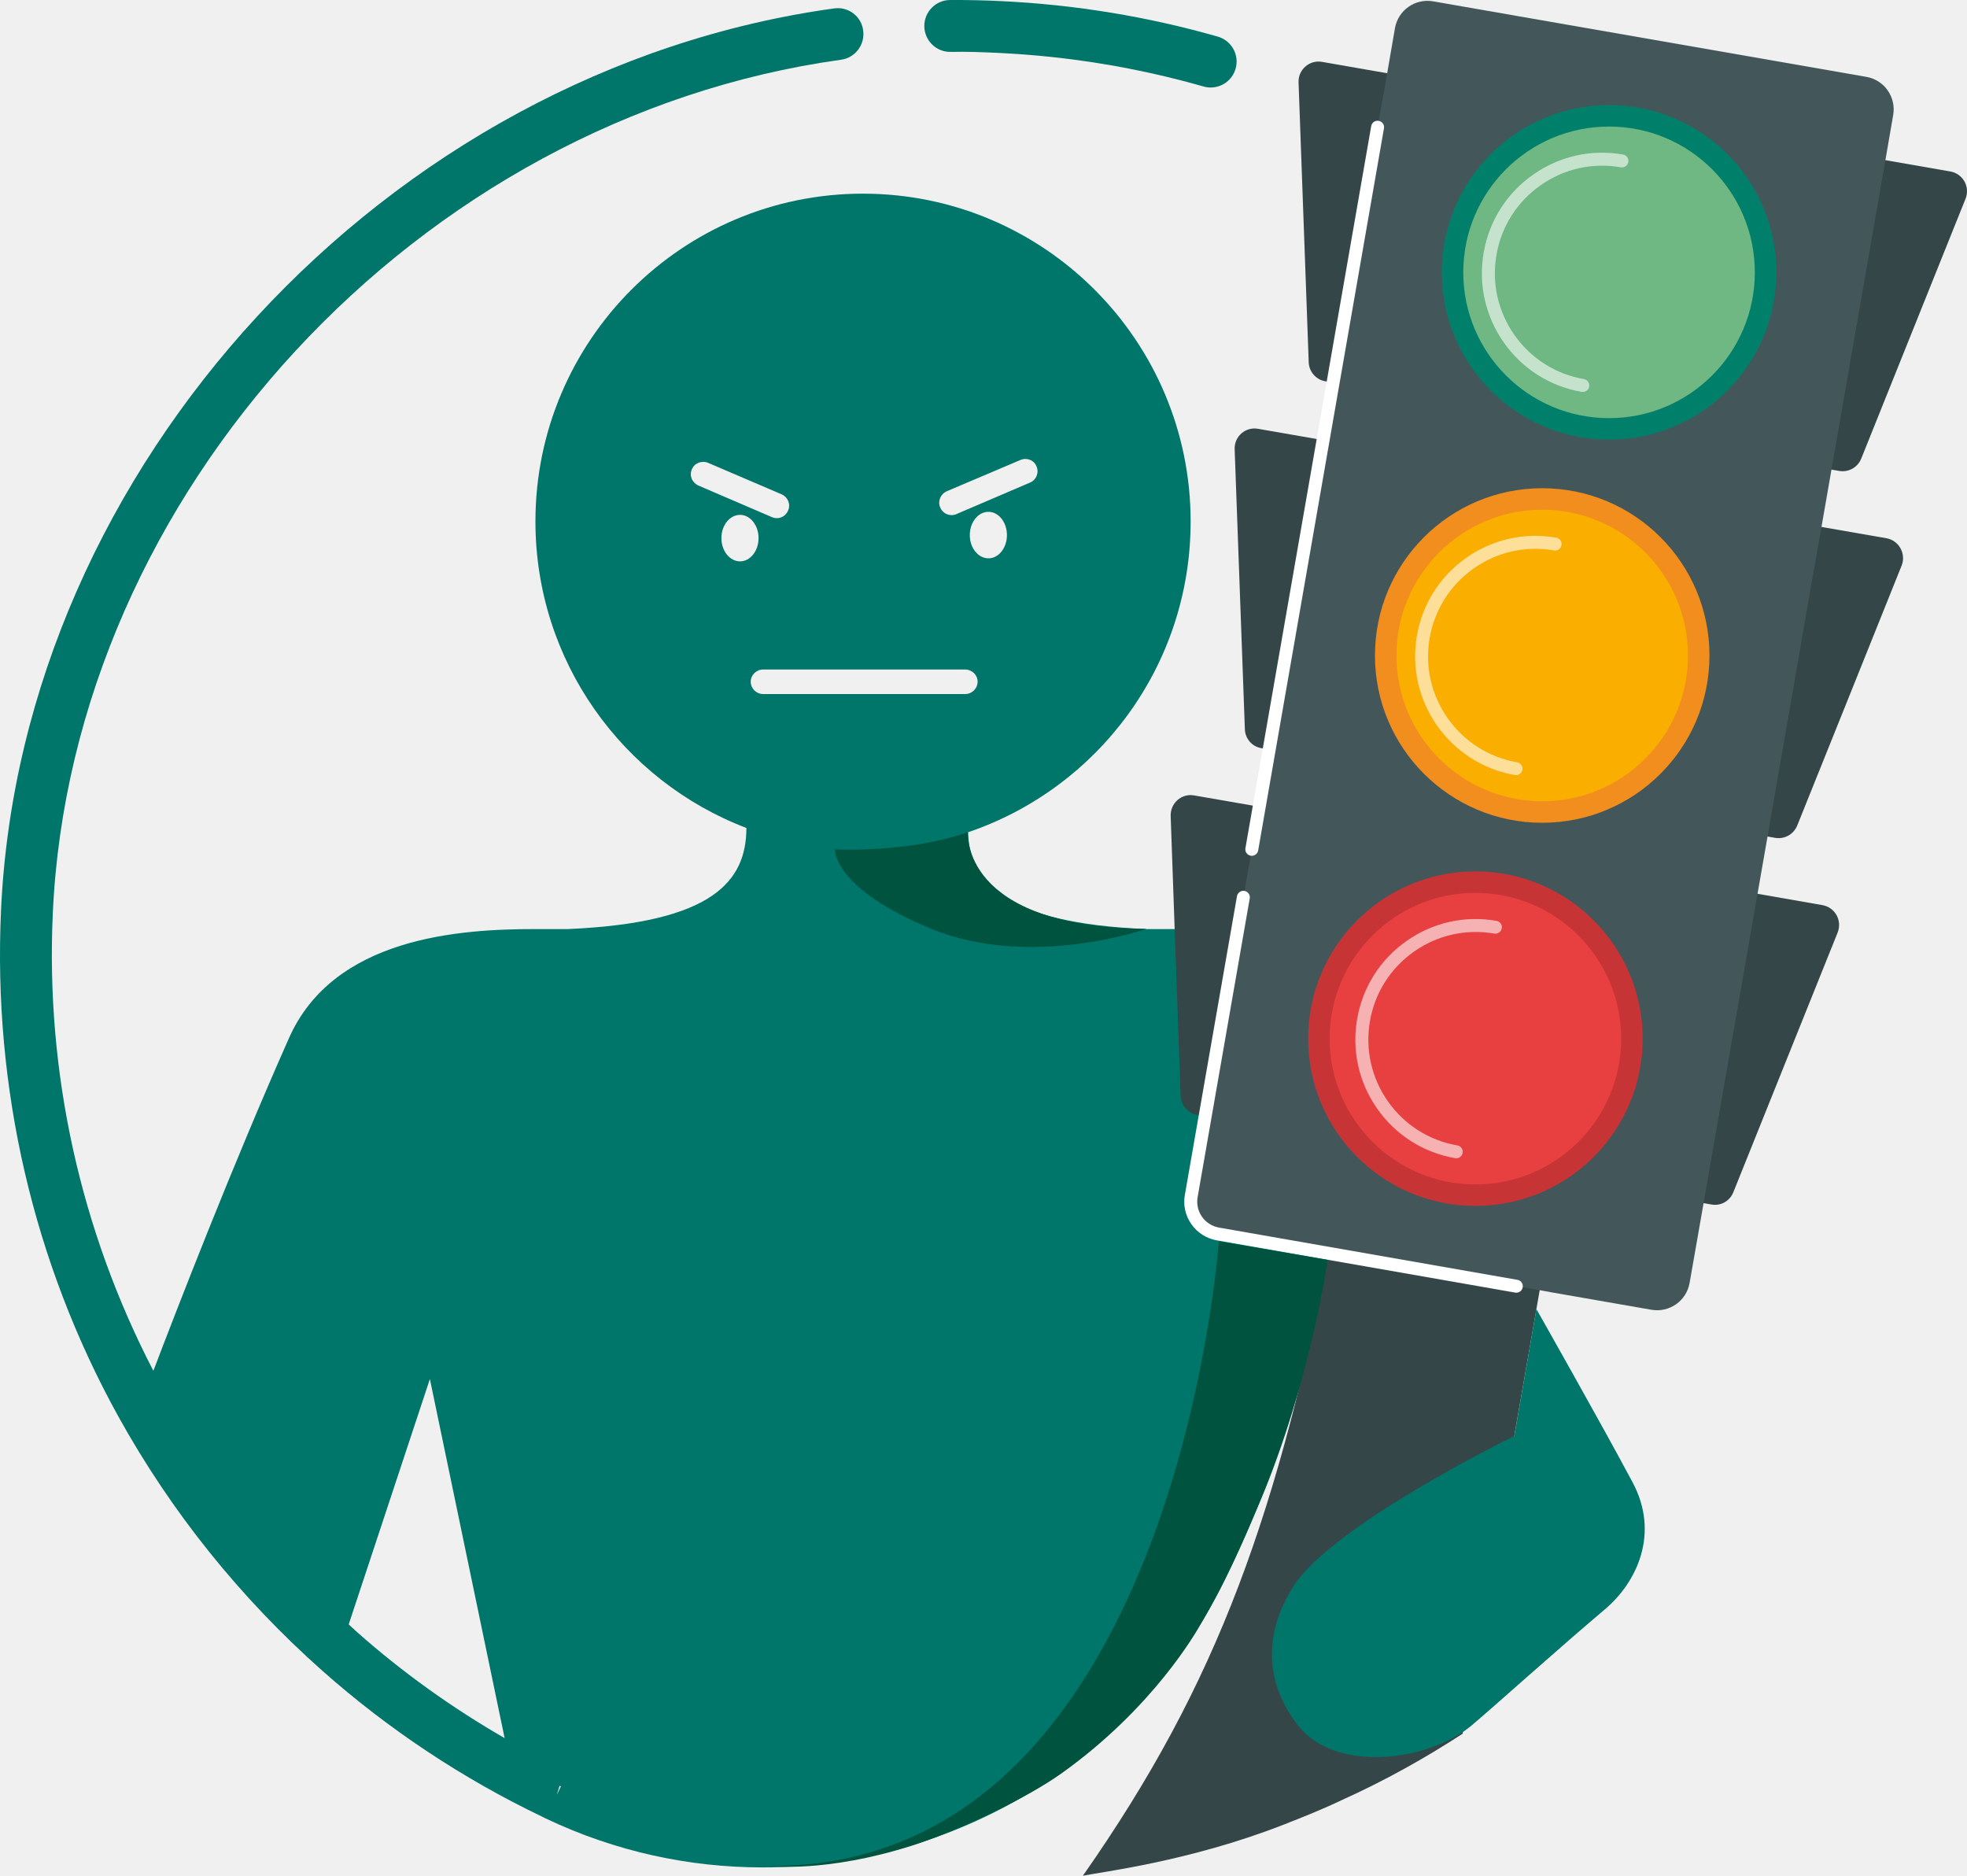
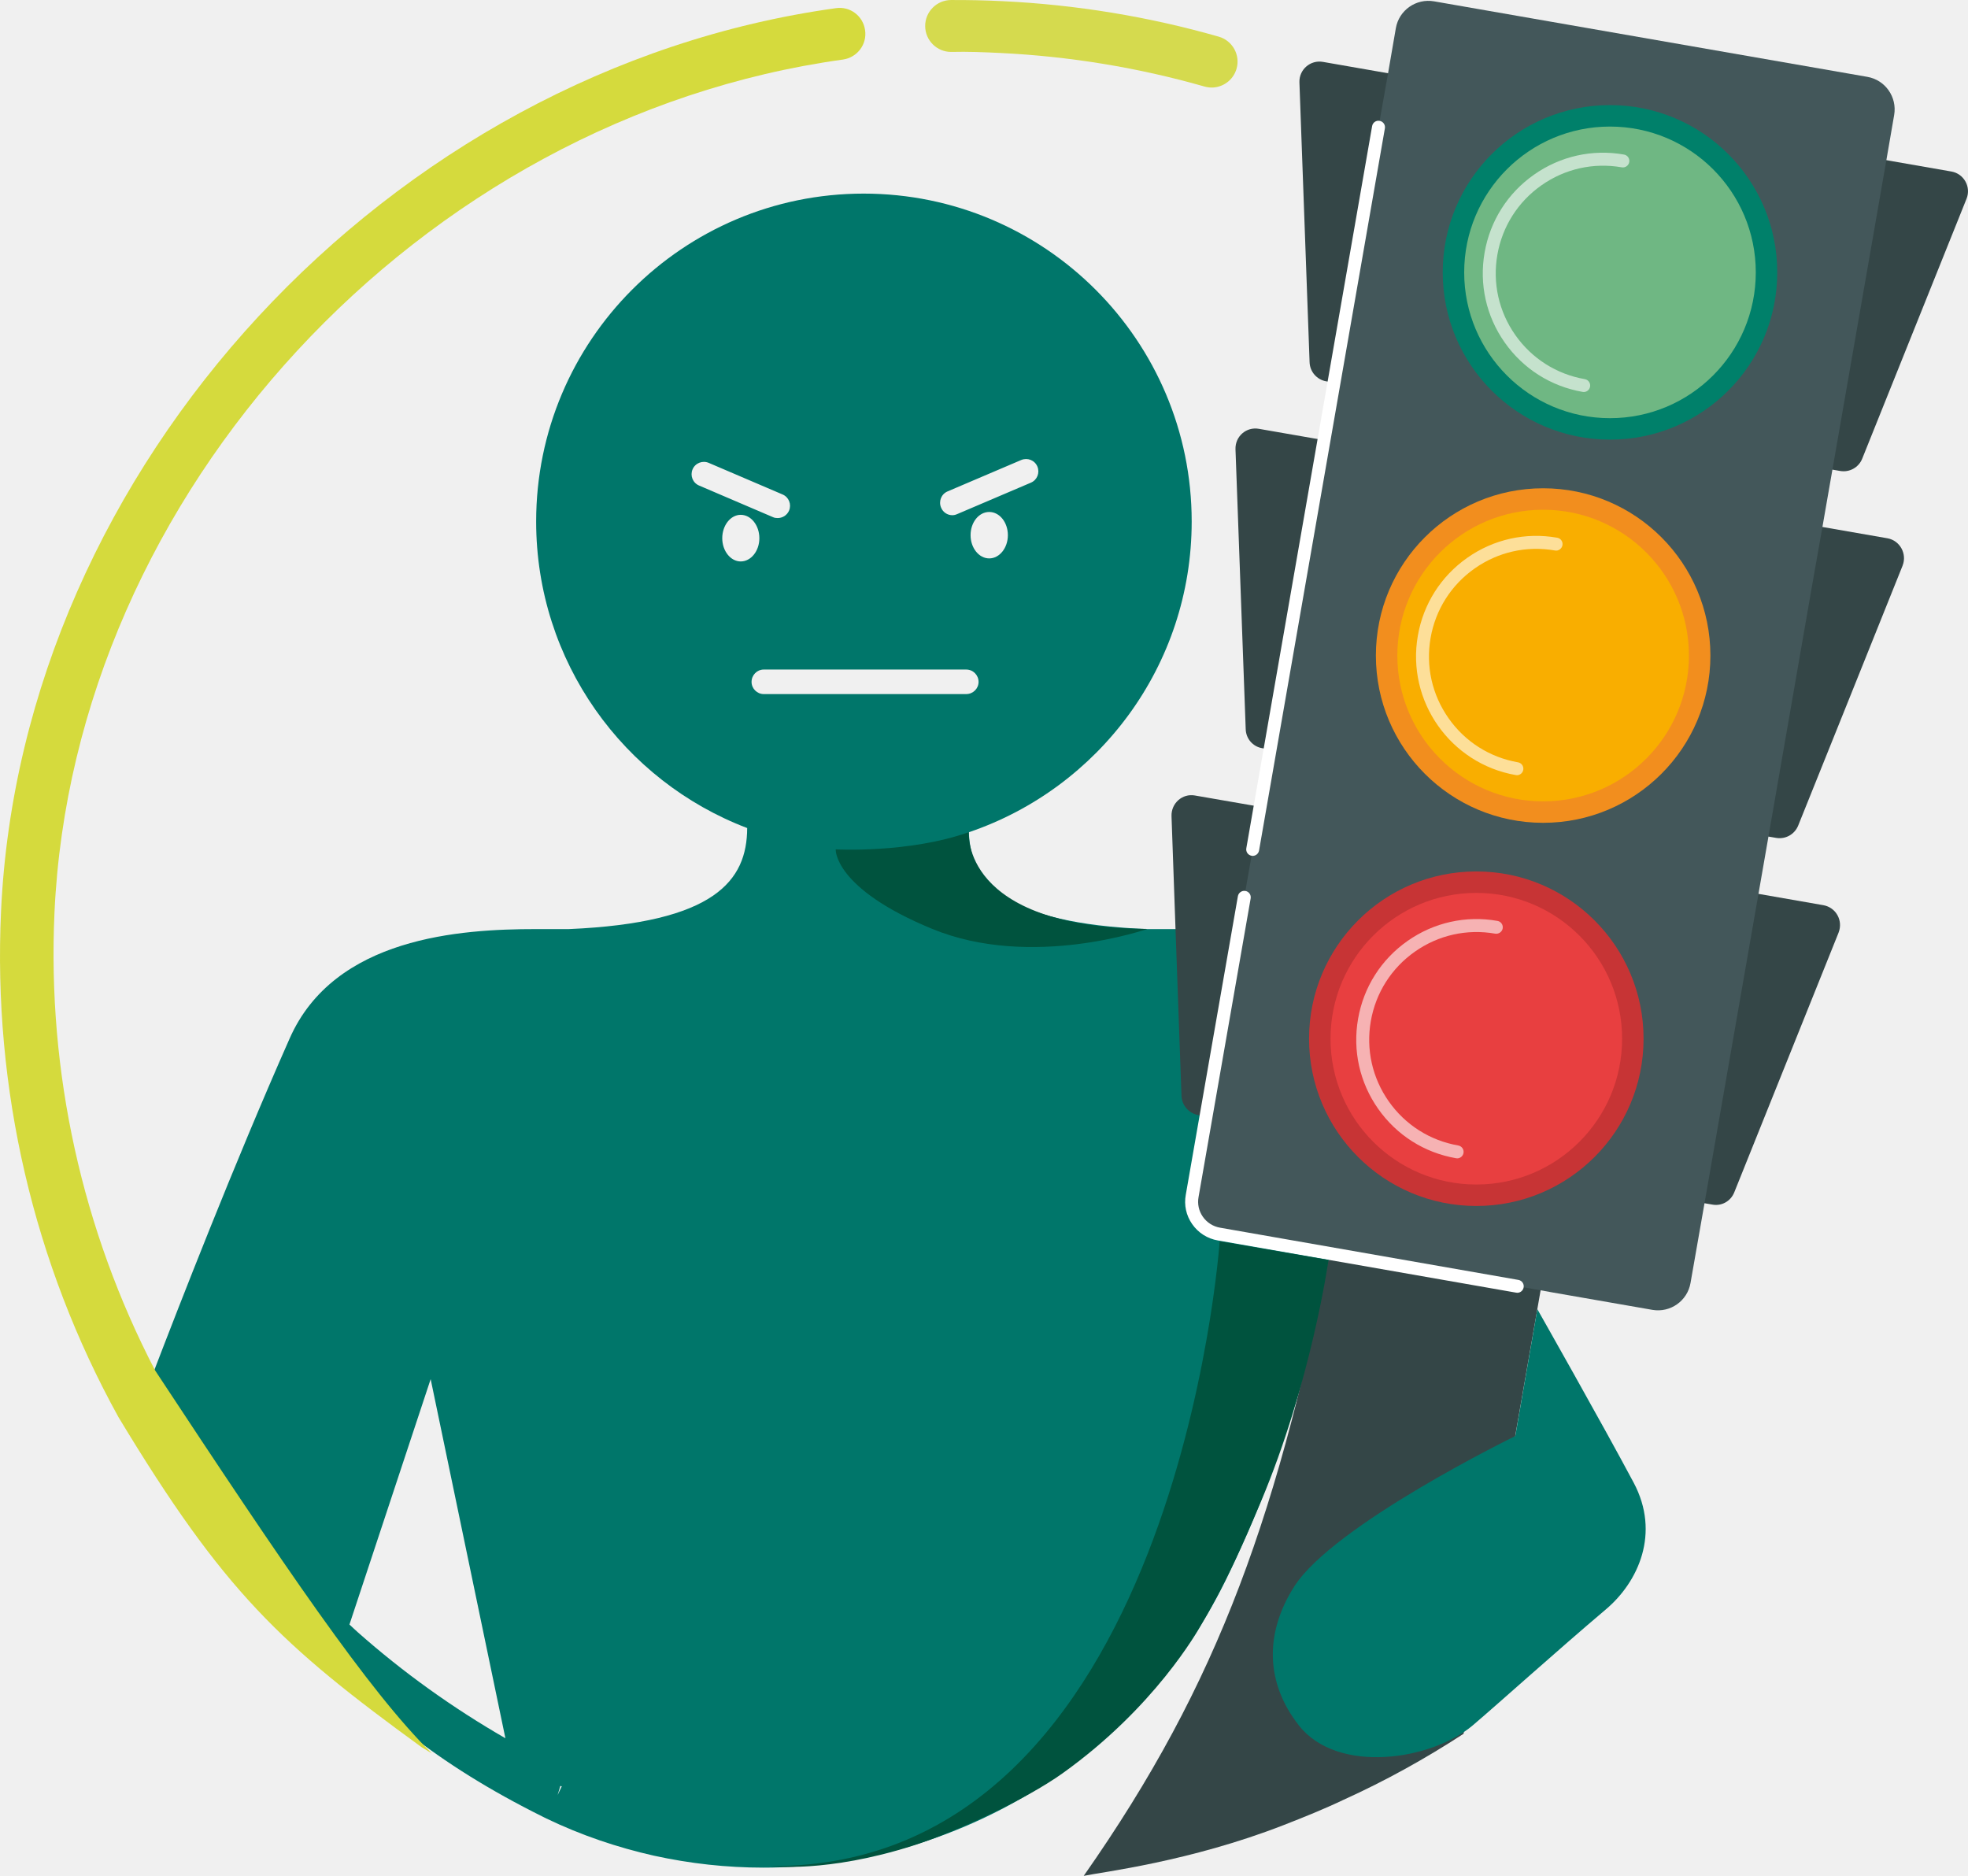
- <svg xmlns="http://www.w3.org/2000/svg" id="Livello_2" data-name="Livello 2" viewBox="0 0 77.845 74.222">
-   <defs>
-     <style>
+ <svg xmlns="http://www.w3.org/2000/svg" id="Livello_2" data-name="Livello 2" viewBox="0 0 103.424 98.576" version="1.1" width="103.424" height="98.576">
+   <defs id="defs1">
+     <style id="style1">
      .cls-1 {
        fill: #f9ae00;
      }

      .cls-2 {
        fill: #00533e;
      }

      .cls-3 {
        fill: #00766a;
      }

      .cls-4 {
        fill: #00806a;
      }

      .cls-5 {
        fill: #f28e1e;
      }

      .cls-6, .cls-7 {
        fill: #fff;
      }

      .cls-8 {
        fill: #e83f40;
      }

      .cls-9 {
        fill: #c73435;
      }

      .cls-10 {
        fill: #43575a;
      }

      .cls-11 {
        fill: #6fb783;
      }

      .cls-12 {
        fill: #344647;
      }

      .cls-7 {
        opacity: .6;
      }
    </style>
  </defs>
-   <g id="Livello_1-2" data-name="Livello 1">
-     <g>
-       <path class="cls-3" d="m47.915,3.463c-.094,0-.188-.013-.283-.04-2.62-.748-5.337-1.195-8.076-1.327-.643-.031-1.284-.058-1.944-.042h-.005c-.565,0-1.024-.457-1.027-1.022-.002-.567.456-1.029,1.022-1.032.679-.003,1.373.012,2.053.046,2.895.139,5.769.611,8.54,1.403.545.156.861.724.705,1.269-.129.451-.54.745-.986.745Z" />
-       <path class="cls-3" d="m13.8,64.278l3.213-9.71,2.958,14.209c-2.081-1.199-4.041-2.601-5.843-4.197-.112-.099-.218-.203-.328-.303Zm8.345,6.388c.019.005.037.01.056.015l-.165.345.109-.36Zm36.665-22.973l-.63-.84-.76-.98-1.29-1.72h-.01l-3.33-4.4-.65-.84-.71-.95c-.71-.58-1.56-.97-2.45-1.13-.31-.05-.6-.07-.91-.07h-2.7c-5.63-.24-6.99-1.84-7.06-3.83,5.13-1.74,8.81-6.58,8.81-12.3,0-7.16-5.81-12.97-12.97-12.97-7.15,0-12.96,5.81-12.96,12.97,0,5.54,3.47,10.27,8.35,12.13-.01,2.08-1.28,3.75-7.07,4h-1.29c-2.97,0-7.98.31-9.75,4.33-2.22,5-4.41,10.65-5.36,13.15-2.88-5.55-4.27-11.79-3.98-18.11C2.84,19.513,16.55,4.683,33.29,2.363c.56-.08.95-.6.87-1.16-.07-.56-.59-.95-1.15-.87C15.31,2.783.83,18.463.04,36.033c-.32,7.01,1.28,13.93,4.64,20.01,2.1,3.79,4.82,7.18,8.09,10.08,2.61,2.31,5.53,4.25,8.68,5.76l.14.07c2.77,1.32,5.7,1.94,8.59,1.94,7.49,0,14.74-4.18,18.27-11.33,1.22-2.48,2.24-5.14,3.05-7.91l.19.26.05.06,3.42,4.7,5.85-9.07-2.2-2.91Zm-19.69-25.6c-.41,0-.74-.41-.74-.92s.33-.92.74-.92c.4,0,.73.41.73.92s-.33.92-.73.92Zm-1.66-2.65l2.92-1.24c.25-.11.54,0,.64.25.11.25-.01.54-.25.64l-2.92,1.25c-.06.03-.13.04-.19.04-.19,0-.37-.11-.45-.3-.11-.24.01-.53.25-.64Zm-10.08-.87c.1-.25.39-.36.64-.26l2.92,1.25c.24.11.36.39.25.64-.08.19-.26.3-.44.3-.07,0-.13-.01-.2-.04l-2.91-1.25c-.25-.11-.37-.39-.26-.64Zm1.91,3.64c-.41,0-.74-.41-.74-.92s.33-.92.74-.92c.4,0,.73.41.73.92s-.33.92-.73.92Zm.91,5.25c-.27,0-.49-.22-.49-.49,0-.26.22-.48.49-.48h8c.27,0,.49.22.49.48,0,.27-.22.49-.49.49h-8Z" />
-       <g>
-         <path class="cls-12" d="m61.136,49.92l-.123.685-.079.448-2.329,13.366v.009l-.72,4.174c-1.512.984-3.093,1.863-4.745,2.61-.773.369-1.567.688-2.373,1.002-3.72,1.45-7.2,1.86-7.912,2.009,5.369-7.661,7.745-14.35,9.96-25.752.187-.963.545-1.845,1.046-2.557.149-.202.316-.404.483-.58.017-.018.035-.044.061-.062.501-.518,1.09-.905,1.713-1.116h.009c.571-.194,1.16-.255,1.757-.15,1.265.22,2.267,1.116,2.838,2.364.018.026.026.053.035.079.105.228.184.466.255.721.237.835.29,1.784.123,2.75Z" />
-         <g>
-           <path class="cls-12" d="m72.787,18.635l-20.338-3.548c-.369-.064-.643-.378-.656-.753l-.402-11.076c-.018-.504.432-.897.929-.81l24.868,4.338c.497.087.788.609.6,1.077l-4.129,10.285c-.14.348-.503.55-.873.486Z" />
-           <path class="cls-12" d="m75.258,22.38l-2.109,5.255-2.021,5.027c-.141.351-.501.553-.87.492l-.307-.053-6.283-1.098-1.942-.334-3.269-.571-1.96-.343-6.265-1.098-.316-.053c-.369-.062-.641-.378-.65-.756l-.404-11.072c-.018-.51.431-.896.922-.809l2.575.448,17.917,3.12,1.81.316,2.575.448c.492.088.782.615.598,1.081Z" />
-           <path class="cls-12" d="m72.727,36.897l-4.13,10.281c-.141.351-.501.553-.87.483l-.308-.053-5.457-.949-1.204-.211-.158-.026-3.181-.554-2.917-.51-.158-.026-1.204-.211-5.448-.949-.308-.053c-.369-.07-.641-.378-.659-.756l-.237-6.608-.158-4.464c-.018-.51.431-.905.923-.817l2.583.448,19.719,3.445,2.566.448c.501.088.791.606.606,1.081Z" />
-           <path class="cls-10" d="m74.924,4.551l-.308,1.784-2.135,12.25-.395,2.267-.448,2.539-1.687,9.71-.396,2.267-2.135,12.241-.553,3.155c-.123.712-.8,1.186-1.511,1.063l-3.937-.686-.483-.088-4.148-.721-4.165-.729-.492-.088-3.919-.685c-.712-.123-1.195-.8-1.063-1.511l.184-1.063.36-2.083,1.283-7.337.861-4.912.395-2.267,2.127-12.241.404-2.276,1.757-10.105.378-2.135.308-1.784c.123-.712.8-1.186,1.511-1.063l17.144,2.988c.712.123,1.186.8,1.063,1.511Z" />
-           <g>
-             <g>
-               <circle class="cls-4" cx="63.679" cy="10.777" r="6.619" />
-               <circle class="cls-11" cx="63.679" cy="10.777" r="5.769" />
-             </g>
-             <g>
-               <circle class="cls-5" cx="61.034" cy="25.938" r="6.619" />
-               <circle class="cls-1" cx="61.034" cy="25.938" r="5.769" />
-             </g>
-             <g>
-               <circle class="cls-9" cx="58.39" cy="41.099" r="6.619" />
-               <circle class="cls-8" cx="58.39" cy="41.099" r="5.769" />
+   <g id="Livello_1-2" data-name="Livello 1" transform="translate(0.03246875,1.8509282e-5)">
+     <g id="g27">
+       <g id="g26">
+         <path class="cls-3" d="m 63.64,4.6 c -0.125,0 -0.25,-0.018 -0.375,-0.053 C 59.786,3.553 56.176,2.96 52.539,2.784 51.686,2.743 50.834,2.707 49.958,2.729 h -0.006 c -0.751,0 -1.36,-0.607 -1.364,-1.358 -0.003,-0.753 0.606,-1.367 1.358,-1.37 0.901,-0.004 1.823,0.016 2.727,0.061 3.845,0.185 7.661,0.812 11.342,1.864 0.724,0.207 1.144,0.962 0.937,1.685 -0.171,0.599 -0.717,0.99 -1.31,0.99 z" id="path5" style="fill:#d5da4e;fill-opacity:1" />
+         <path class="cls-3" d="m 18.332,85.369 4.268,-12.896 3.928,18.872 c -2.764,-1.592 -5.367,-3.454 -7.761,-5.574 -0.148,-0.131 -0.289,-0.269 -0.435,-0.402 z m 11.083,8.483 c 0.026,0.007 0.049,0.013 0.075,0.02 l -0.219,0.458 z M 78.114,63.344 77.274,62.234 76.264,60.924 74.554,58.644 h -0.02 l -4.42,-5.85 -0.86,-1.11 -0.94,-1.26 c -0.95,-0.77 -2.07,-1.29 -3.26,-1.5 -0.41,-0.08 -0.79,-0.1 -1.21,-0.1 H 60.254 c -7.48,-0.31 -9.28,-2.44 -9.37,-5.09 6.81,-2.31 11.71,-8.74 11.71,-16.33 0,-9.51 -7.72,-17.23 -17.24,-17.23 -9.5,0 -17.21,7.72 -17.21,17.23 0,7.36 4.6,13.64 11.09,16.11 -0.01,2.76 -1.69,4.98 -9.38,5.31 h -1.73 c -3.93,0 -10.59,0.41 -12.94,5.76 -2.94,6.64 -5.85,14.14 -7.12,17.45 5.411,11.153 9.334,17.921 20.42,23.43 l 0.2,0.1 c 1.83,0.88 3.73,1.52 5.64,1.95 1.91,0.42 3.84,0.63 5.76,0.63 9.95,0 19.58,-5.56 24.27,-15.05 1.62,-3.29 2.97,-6.83 4.04,-10.51 l 0.25,0.34 0.08,0.09 4.53,6.24 7.78,-12.05 -2.92,-3.86 z m -26.16,-34 c -0.54,0 -0.98,-0.55 -0.98,-1.22 0,-0.68 0.44,-1.22 0.98,-1.22 0.54,0 0.98,0.54 0.98,1.22 0,0.67 -0.44,1.22 -0.98,1.22 z m -2.19,-3.52 3.87,-1.65 c 0.33,-0.14 0.71,0.01 0.85,0.34 0.14,0.33 -0.01,0.71 -0.34,0.85 l -3.87,1.65 c -0.09,0.04 -0.17,0.06 -0.26,0.06 -0.25,0 -0.49,-0.15 -0.59,-0.4 -0.14,-0.33 0.01,-0.71 0.34,-0.85 z M 36.364,24.664 c 0.14,-0.33 0.52,-0.48 0.85,-0.34 l 3.88,1.66 c 0.33,0.14 0.48,0.52 0.34,0.85 -0.11,0.25 -0.35,0.39 -0.6,0.39 -0.08,0 -0.17,-0.01 -0.25,-0.05 l -3.88,-1.66 c -0.33,-0.14 -0.48,-0.52 -0.34,-0.85 z m 2.53,4.84 c -0.53,0 -0.97,-0.55 -0.97,-1.22 0,-0.68 0.44,-1.23 0.97,-1.23 0.54,0 0.98,0.55 0.98,1.23 0,0.67 -0.44,1.22 -0.98,1.22 z m 1.21,6.97 c -0.35,0 -0.64,-0.29 -0.64,-0.64 0,-0.36 0.29,-0.65 0.64,-0.65 h 10.64 c 0.36,0 0.65,0.29 0.65,0.65 0,0.35 -0.29,0.64 -0.65,0.64 z" id="path6" />
+         <g id="g19">
+           <path class="cls-12" d="m 81.2,66.299 -0.164,0.91 -0.105,0.595 -3.093,17.751 v 0.012 l -0.957,5.544 c -2.008,1.307 -4.108,2.474 -6.302,3.466 -1.027,0.49 -2.081,0.913 -3.151,1.331 -4.94,1.925 -9.562,2.47 -10.508,2.668 7.13,-10.175 10.287,-19.058 13.228,-34.202 0.248,-1.279 0.723,-2.451 1.389,-3.396 0.198,-0.269 0.42,-0.537 0.642,-0.77 0.023,-0.023 0.046,-0.058 0.081,-0.082 0.665,-0.688 1.447,-1.202 2.276,-1.482 h 0.012 c 0.758,-0.257 1.54,-0.338 2.334,-0.199 1.681,0.292 3.011,1.482 3.77,3.139 0.023,0.035 0.035,0.07 0.047,0.105 0.14,0.303 0.245,0.619 0.338,0.957 0.315,1.109 0.385,2.369 0.164,3.653 z" id="path7" />
+           <g id="g18">
+             <path class="cls-12" d="M 96.673,24.75 69.662,20.038 C 69.172,19.953 68.808,19.536 68.79,19.038 L 68.256,4.328 c -0.024,-0.669 0.574,-1.191 1.234,-1.076 l 33.028,5.761 c 0.66,0.115 1.046,0.809 0.797,1.431 L 97.832,24.104 c -0.185,0.462 -0.669,0.731 -1.159,0.645 z" id="path8" />
+             <path class="cls-12" d="m 99.955,29.723 -2.801,6.979 -2.684,6.676 c -0.187,0.467 -0.665,0.735 -1.155,0.654 L 92.906,43.962 84.561,42.503 81.982,42.059 77.64,41.301 75.038,40.846 66.717,39.387 66.297,39.317 c -0.49,-0.082 -0.852,-0.502 -0.864,-1.004 l -0.537,-14.705 c -0.023,-0.677 0.572,-1.19 1.225,-1.074 l 3.42,0.595 23.796,4.143 2.404,0.42 3.419,0.595 c 0.654,0.117 1.039,0.817 0.794,1.435 z" id="path9" />
+             <path class="cls-12" d="m 96.593,49.003 -5.485,13.655 c -0.187,0.467 -0.665,0.735 -1.155,0.642 l -0.409,-0.07 -7.247,-1.261 -1.599,-0.28 -0.21,-0.035 -4.225,-0.735 -3.875,-0.677 -0.21,-0.035 -1.599,-0.28 -7.236,-1.261 -0.409,-0.07 c -0.49,-0.093 -0.852,-0.502 -0.875,-1.004 l -0.315,-8.776 -0.21,-5.928 c -0.023,-0.677 0.572,-1.202 1.225,-1.086 l 3.431,0.595 26.189,4.575 3.408,0.595 c 0.665,0.117 1.05,0.805 0.805,1.435 z" id="path10" />
+             <path class="cls-10" d="m 99.511,6.044 -0.409,2.369 -2.836,16.269 -0.525,3.011 -0.595,3.373 -2.241,12.896 -0.525,3.011 -2.836,16.257 -0.735,4.19 c -0.164,0.945 -1.062,1.576 -2.007,1.412 L 81.573,67.921 80.932,67.805 75.423,66.848 69.891,65.879 69.238,65.762 64.032,64.852 c -0.945,-0.163 -1.587,-1.062 -1.412,-2.007 l 0.245,-1.412 0.479,-2.766 1.704,-9.745 1.144,-6.524 0.525,-3.011 2.824,-16.257 0.537,-3.022 2.334,-13.421 0.502,-2.836 0.409,-2.369 c 0.163,-0.945 1.062,-1.575 2.007,-1.412 l 22.769,3.968 c 0.945,0.163 1.575,1.062 1.412,2.007 z" id="path11" />
+             <g id="g17">
+               <g id="g12">
+                 <circle class="cls-4" cx="84.577" cy="14.313" r="8.79" id="circle11" />
+                 <circle class="cls-11" cx="84.577" cy="14.313" r="7.662" id="circle12" />
+               </g>
+               <g id="g14">
+                 <circle class="cls-5" cx="81.064" cy="34.449" r="8.79" id="circle13" />
+                 <circle class="cls-1" cx="81.064" cy="34.449" r="7.662" id="circle14" />
+               </g>
+               <g id="g16">
+                 <circle class="cls-9" cx="77.552" cy="54.584" r="8.79" id="circle15" />
+                 <circle class="cls-8" cx="77.552" cy="54.584" r="7.662" id="circle16" />
+               </g>
            </g>
          </g>
        </g>
+         <path class="cls-6" d="m 65.8,44.976 c -0.019,0 -0.039,-0.002 -0.058,-0.006 -0.186,-0.032 -0.31,-0.208 -0.277,-0.394 L 72.076,6.628 c 0.031,-0.187 0.21,-0.314 0.394,-0.277 0.186,0.032 0.31,0.208 0.277,0.394 l -6.612,37.948 c -0.029,0.166 -0.172,0.283 -0.335,0.283 z" id="path19" />
+         <path class="cls-6" d="m 79.704,67.935 c -0.019,0 -0.039,-0.002 -0.058,-0.006 L 63.974,65.187 C 63.421,65.092 62.94,64.786 62.62,64.327 62.303,63.873 62.184,63.325 62.284,62.783 L 65.022,47.096 c 0.032,-0.186 0.214,-0.31 0.394,-0.277 0.186,0.032 0.31,0.208 0.277,0.394 l -2.738,15.69 c -0.067,0.365 0.013,0.731 0.224,1.035 0.215,0.309 0.54,0.515 0.912,0.578 l 15.671,2.743 c 0.186,0.032 0.31,0.208 0.277,0.394 -0.029,0.166 -0.172,0.283 -0.335,0.283 z" id="path20" />
+         <path class="cls-7" d="m 76.544,60.871 c -0.019,0 -0.039,-0.002 -0.058,-0.006 -1.666,-0.29 -3.119,-1.212 -4.092,-2.596 -0.973,-1.383 -1.347,-3.062 -1.056,-4.728 0.29,-1.666 1.212,-3.119 2.595,-4.091 1.384,-0.975 3.067,-1.35 4.728,-1.057 0.186,0.032 0.31,0.208 0.277,0.394 -0.032,0.186 -0.215,0.307 -0.394,0.277 -1.485,-0.26 -2.984,0.075 -4.219,0.944 -1.234,0.867 -2.057,2.164 -2.317,3.65 -0.259,1.486 0.076,2.986 0.943,4.22 0.868,1.234 2.164,2.057 3.651,2.317 0.186,0.032 0.31,0.208 0.277,0.394 -0.029,0.166 -0.172,0.283 -0.335,0.283 z" id="path21" />
+         <path class="cls-7" d="m 79.685,40.736 c -0.019,0 -0.039,-0.002 -0.058,-0.006 -3.439,-0.599 -5.749,-3.885 -5.148,-7.324 0.29,-1.666 1.212,-3.119 2.595,-4.092 1.384,-0.975 3.067,-1.35 4.728,-1.057 0.186,0.032 0.31,0.208 0.277,0.394 -0.032,0.187 -0.218,0.316 -0.394,0.277 -1.49,-0.259 -2.985,0.076 -4.219,0.944 -1.234,0.868 -2.057,2.164 -2.317,3.651 -0.259,1.486 0.076,2.985 0.944,4.219 0.867,1.236 2.164,2.058 3.65,2.318 0.186,0.032 0.31,0.208 0.277,0.394 -0.029,0.166 -0.172,0.283 -0.335,0.283 z" id="path22" />
+         <path class="cls-7" d="m 83.195,20.6 c -0.019,0 -0.039,-0.002 -0.058,-0.006 -1.666,-0.29 -3.119,-1.212 -4.092,-2.595 -0.973,-1.384 -1.349,-3.063 -1.057,-4.728 0.29,-1.666 1.212,-3.119 2.596,-4.092 1.383,-0.973 3.063,-1.351 4.728,-1.057 0.186,0.032 0.31,0.208 0.277,0.394 -0.032,0.187 -0.214,0.312 -0.394,0.277 -1.488,-0.259 -2.985,0.075 -4.219,0.944 -1.236,0.868 -2.058,2.164 -2.318,3.651 -0.259,1.486 0.076,2.985 0.944,4.219 0.868,1.234 2.164,2.057 3.651,2.317 0.186,0.032 0.31,0.208 0.277,0.394 -0.029,0.166 -0.172,0.283 -0.335,0.283 z" id="path23" />
+         <path class="cls-3" d="m 80.759,68.797 c 0,0 3.441,6.069 5.064,9.12 1.41,2.652 0.245,5.212 -1.458,6.652 -2.556,2.162 -5.694,4.991 -7.003,6.101 -2.158,1.829 -7.101,2.592 -9.136,0 -1.717,-2.188 -1.839,-4.782 -0.245,-7.296 2.059,-3.247 11.619,-7.909 11.619,-7.909 l 1.16,-6.668 z" id="path24" />
+         <path class="cls-2" d="m 43.885,44.634 c 0,0 3.834,0.215 6.996,-0.903 0,0 -0.444,4.982 9.38,5.085 0,0 -6.09,2.14 -11.296,0 -5.206,-2.14 -5.079,-4.183 -5.079,-4.183 z" id="path25" />
+         <path class="cls-2" d="m 64.065,65.229 c 0,0 -2.267,32.943 -23.591,32.832 0,0 2.92,0.381 7.478,-1.074 2.256,-0.72 5.914,-2.414 7.849,-3.795 4.85,-3.462 7.099,-7.478 7.283,-7.789 1.304,-2.205 2.21,-4.272 3.131,-6.451 2.668,-6.317 3.569,-12.741 3.569,-12.741 l -5.719,-0.982 z" id="path26" />
      </g>
-       <path class="cls-6" d="m49.541,33.864c-.014,0-.03-.002-.044-.004-.14-.024-.234-.157-.209-.296l4.978-28.573c.023-.141.158-.236.296-.209.14.024.234.157.209.296l-4.978,28.573c-.021.125-.13.213-.253.213Z" />
-       <path class="cls-6" d="m60.01,51.152c-.014,0-.03-.002-.044-.004l-11.8-2.065c-.416-.072-.779-.302-1.02-.647-.238-.342-.328-.755-.253-1.163l2.061-11.811c.024-.14.161-.234.296-.209.14.024.234.157.209.296l-2.061,11.814c-.05.275.01.551.168.779.162.233.407.388.687.435l11.8,2.066c.14.024.234.157.209.296-.021.125-.13.213-.253.213Z" />
-       <path class="cls-7" d="m57.631,45.833c-.014,0-.03-.002-.044-.004-1.254-.218-2.349-.912-3.081-1.955-.732-1.041-1.014-2.306-.795-3.56.218-1.254.912-2.349,1.954-3.08,1.042-.734,2.309-1.016,3.56-.796.14.024.234.157.209.296-.024.14-.162.231-.296.209-1.118-.196-2.247.056-3.177.711-.929.653-1.549,1.63-1.744,2.748-.195,1.119.057,2.248.71,3.178.654.929,1.63,1.549,2.749,1.744.14.024.234.157.209.296-.021.125-.13.213-.253.213Z" />
-       <path class="cls-7" d="m59.995,30.672c-.014,0-.03-.002-.044-.004-2.589-.451-4.328-2.925-3.876-5.515.218-1.254.912-2.349,1.954-3.081,1.042-.734,2.309-1.016,3.56-.796.14.024.234.157.209.296-.024.141-.164.238-.296.209-1.122-.195-2.247.057-3.177.711-.929.654-1.549,1.63-1.744,2.749s.057,2.247.711,3.177c.653.93,1.63,1.55,2.748,1.745.14.024.234.157.209.296-.021.125-.13.213-.253.213Z" />
-       <path class="cls-7" d="m62.639,15.51c-.014,0-.03-.002-.044-.004-1.254-.218-2.349-.912-3.081-1.954-.732-1.042-1.015-2.307-.796-3.56.218-1.254.912-2.349,1.955-3.081,1.041-.732,2.307-1.017,3.56-.796.14.024.234.157.209.296-.024.141-.161.235-.296.209-1.12-.195-2.247.056-3.177.711-.93.654-1.55,1.63-1.745,2.749s.057,2.247.711,3.177c.654.929,1.63,1.549,2.749,1.744.14.024.234.157.209.296-.021.125-.13.213-.253.213Z" />
-       <path class="cls-3" d="m60.804,51.801s2.591,4.57,3.813,6.867c1.062,1.997.185,3.924-1.098,5.009-1.924,1.628-4.287,3.758-5.273,4.594-1.625,1.377-5.347,1.952-6.879,0-1.293-1.647-1.385-3.601-.185-5.494,1.55-2.445,8.748-5.955,8.748-5.955l.873-5.02Z" />
-       <path class="cls-2" d="m33.04,33.607s2.887.162,5.267-.68c0,0-.334,3.751,7.062,3.829,0,0-4.586,1.611-8.506,0-3.92-1.611-3.824-3.149-3.824-3.149Z" />
-       <path class="cls-2" d="m48.235,49.114s-1.707,24.804-17.763,24.721c0,0,2.198.287,5.631-.808,1.699-.542,4.453-1.817,5.91-2.857,3.652-2.606,5.345-5.63,5.484-5.865.982-1.66,1.664-3.216,2.357-4.858,2.009-4.757,2.687-9.593,2.687-9.593l-4.306-.739Z" />
+       <path class="cls-3" d="M 22.663,92.141 C 19.344,88.878 14.872,82.256 8.12,72.019 4.29,64.649 2.45,56.369 2.83,47.969 3.83,25.909 22.03,6.209 44.27,3.129 c 0.75,-0.11 1.27,-0.8 1.16,-1.54 C 45.33,0.839 44.64,0.319 43.9,0.429 20.4,3.679 1.082,24.568 0.022,47.898 c -0.43,9.31 1.71,18.5 6.17,26.57 5.548,9.193 8.534,11.966 15.93,17.345 z" id="path6-1" style="fill:#d5da3d;fill-opacity:1" />
    </g>
  </g>
</svg>
